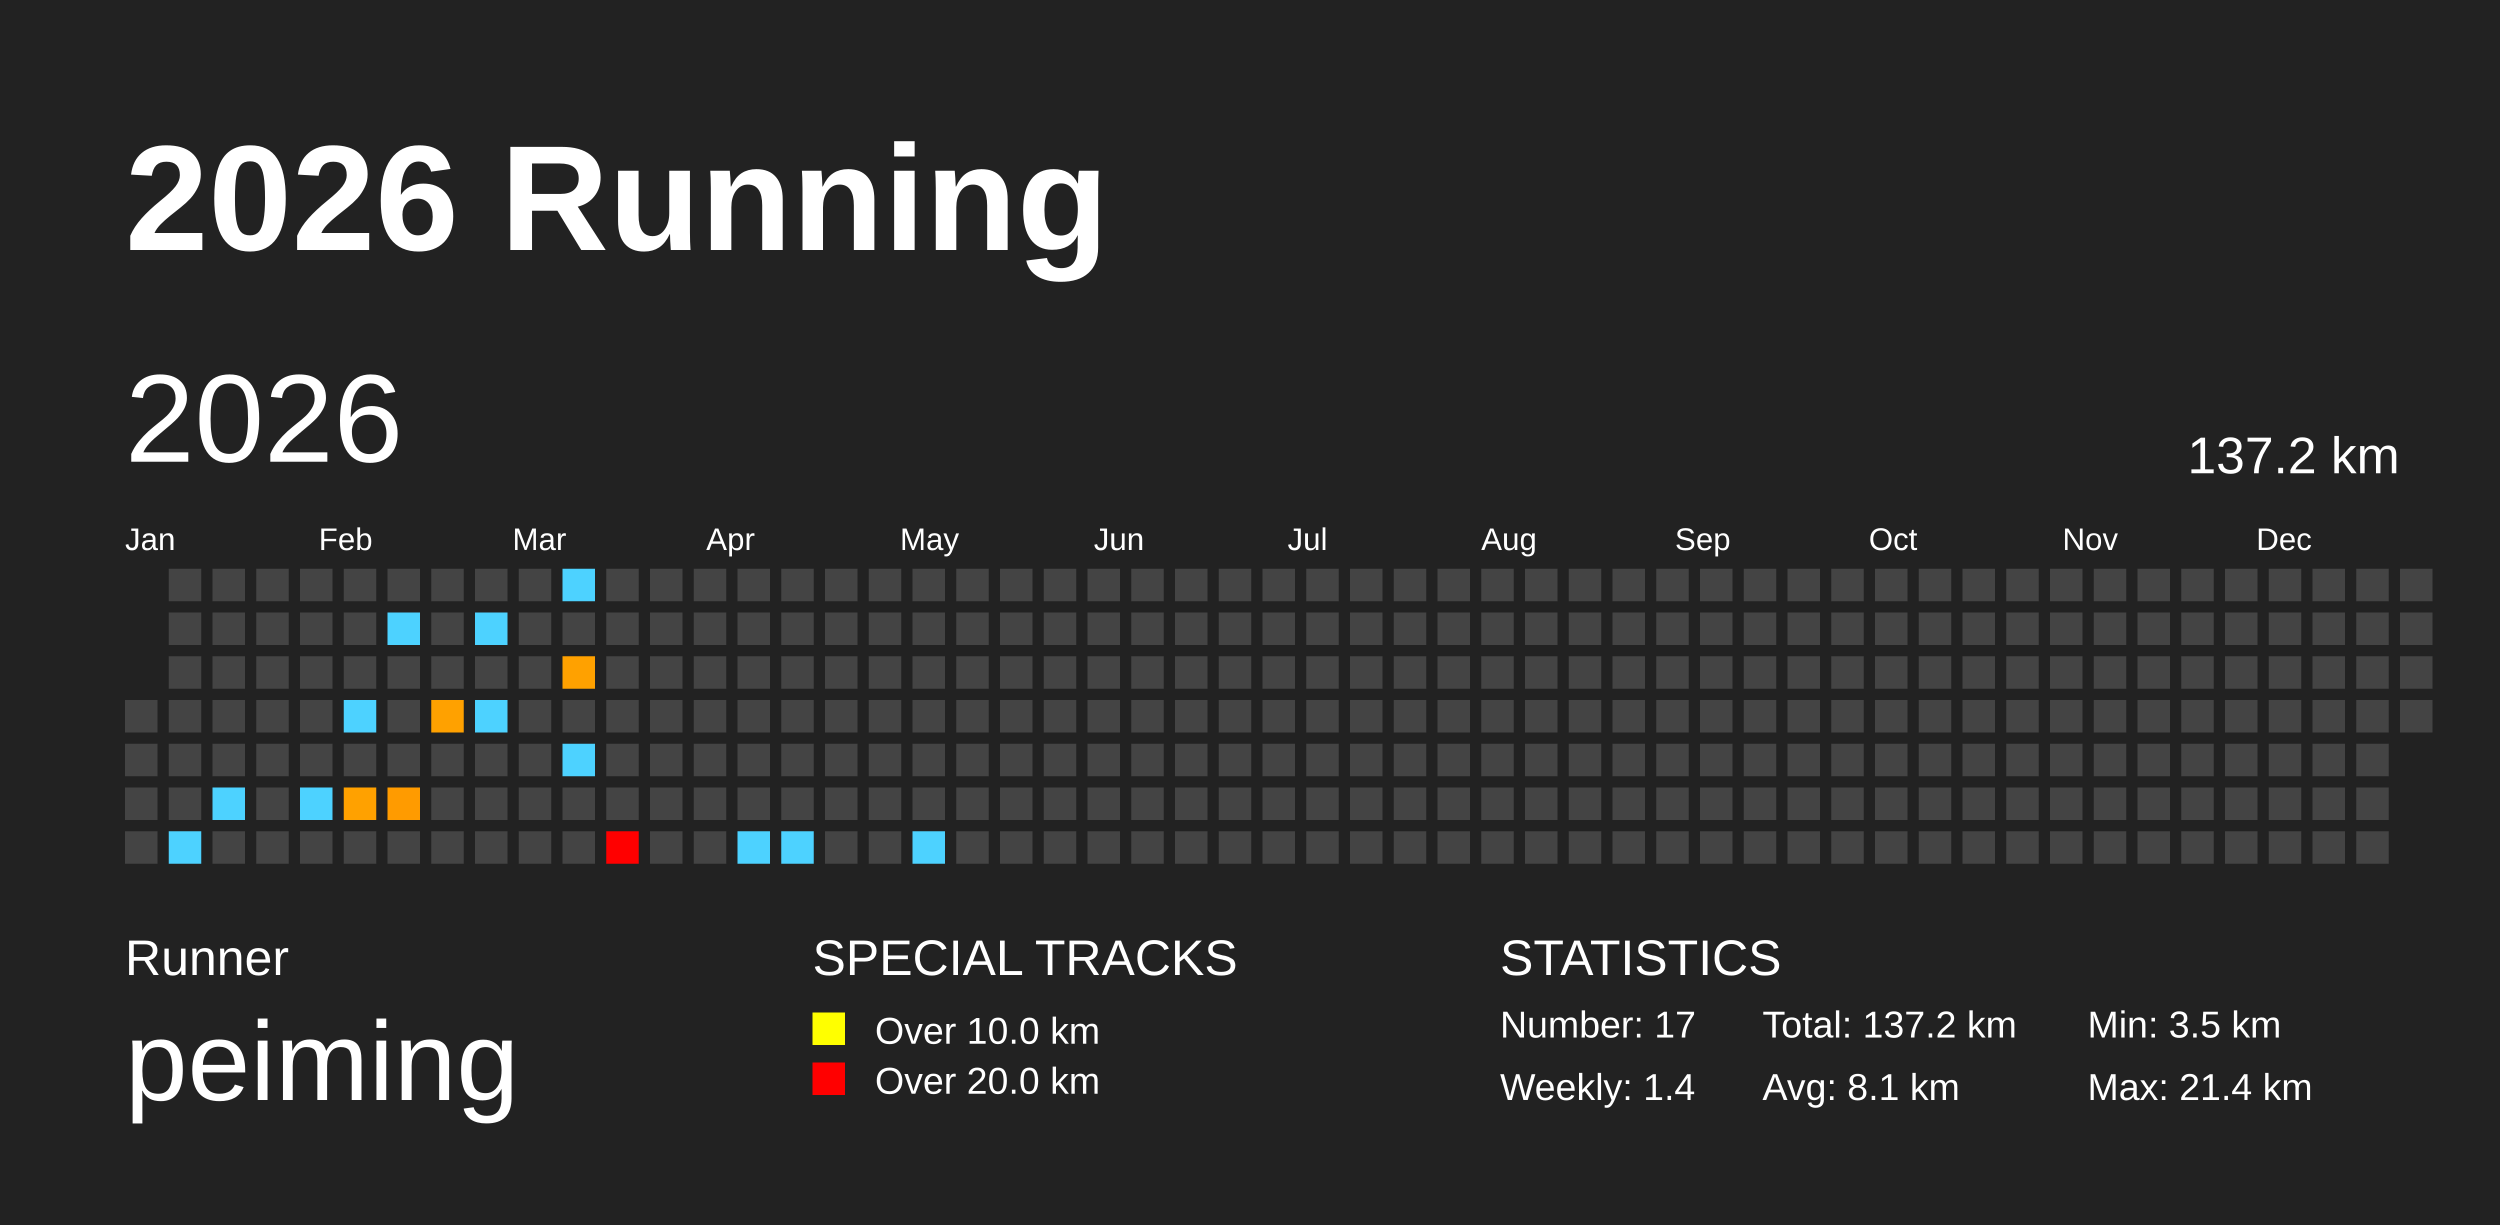
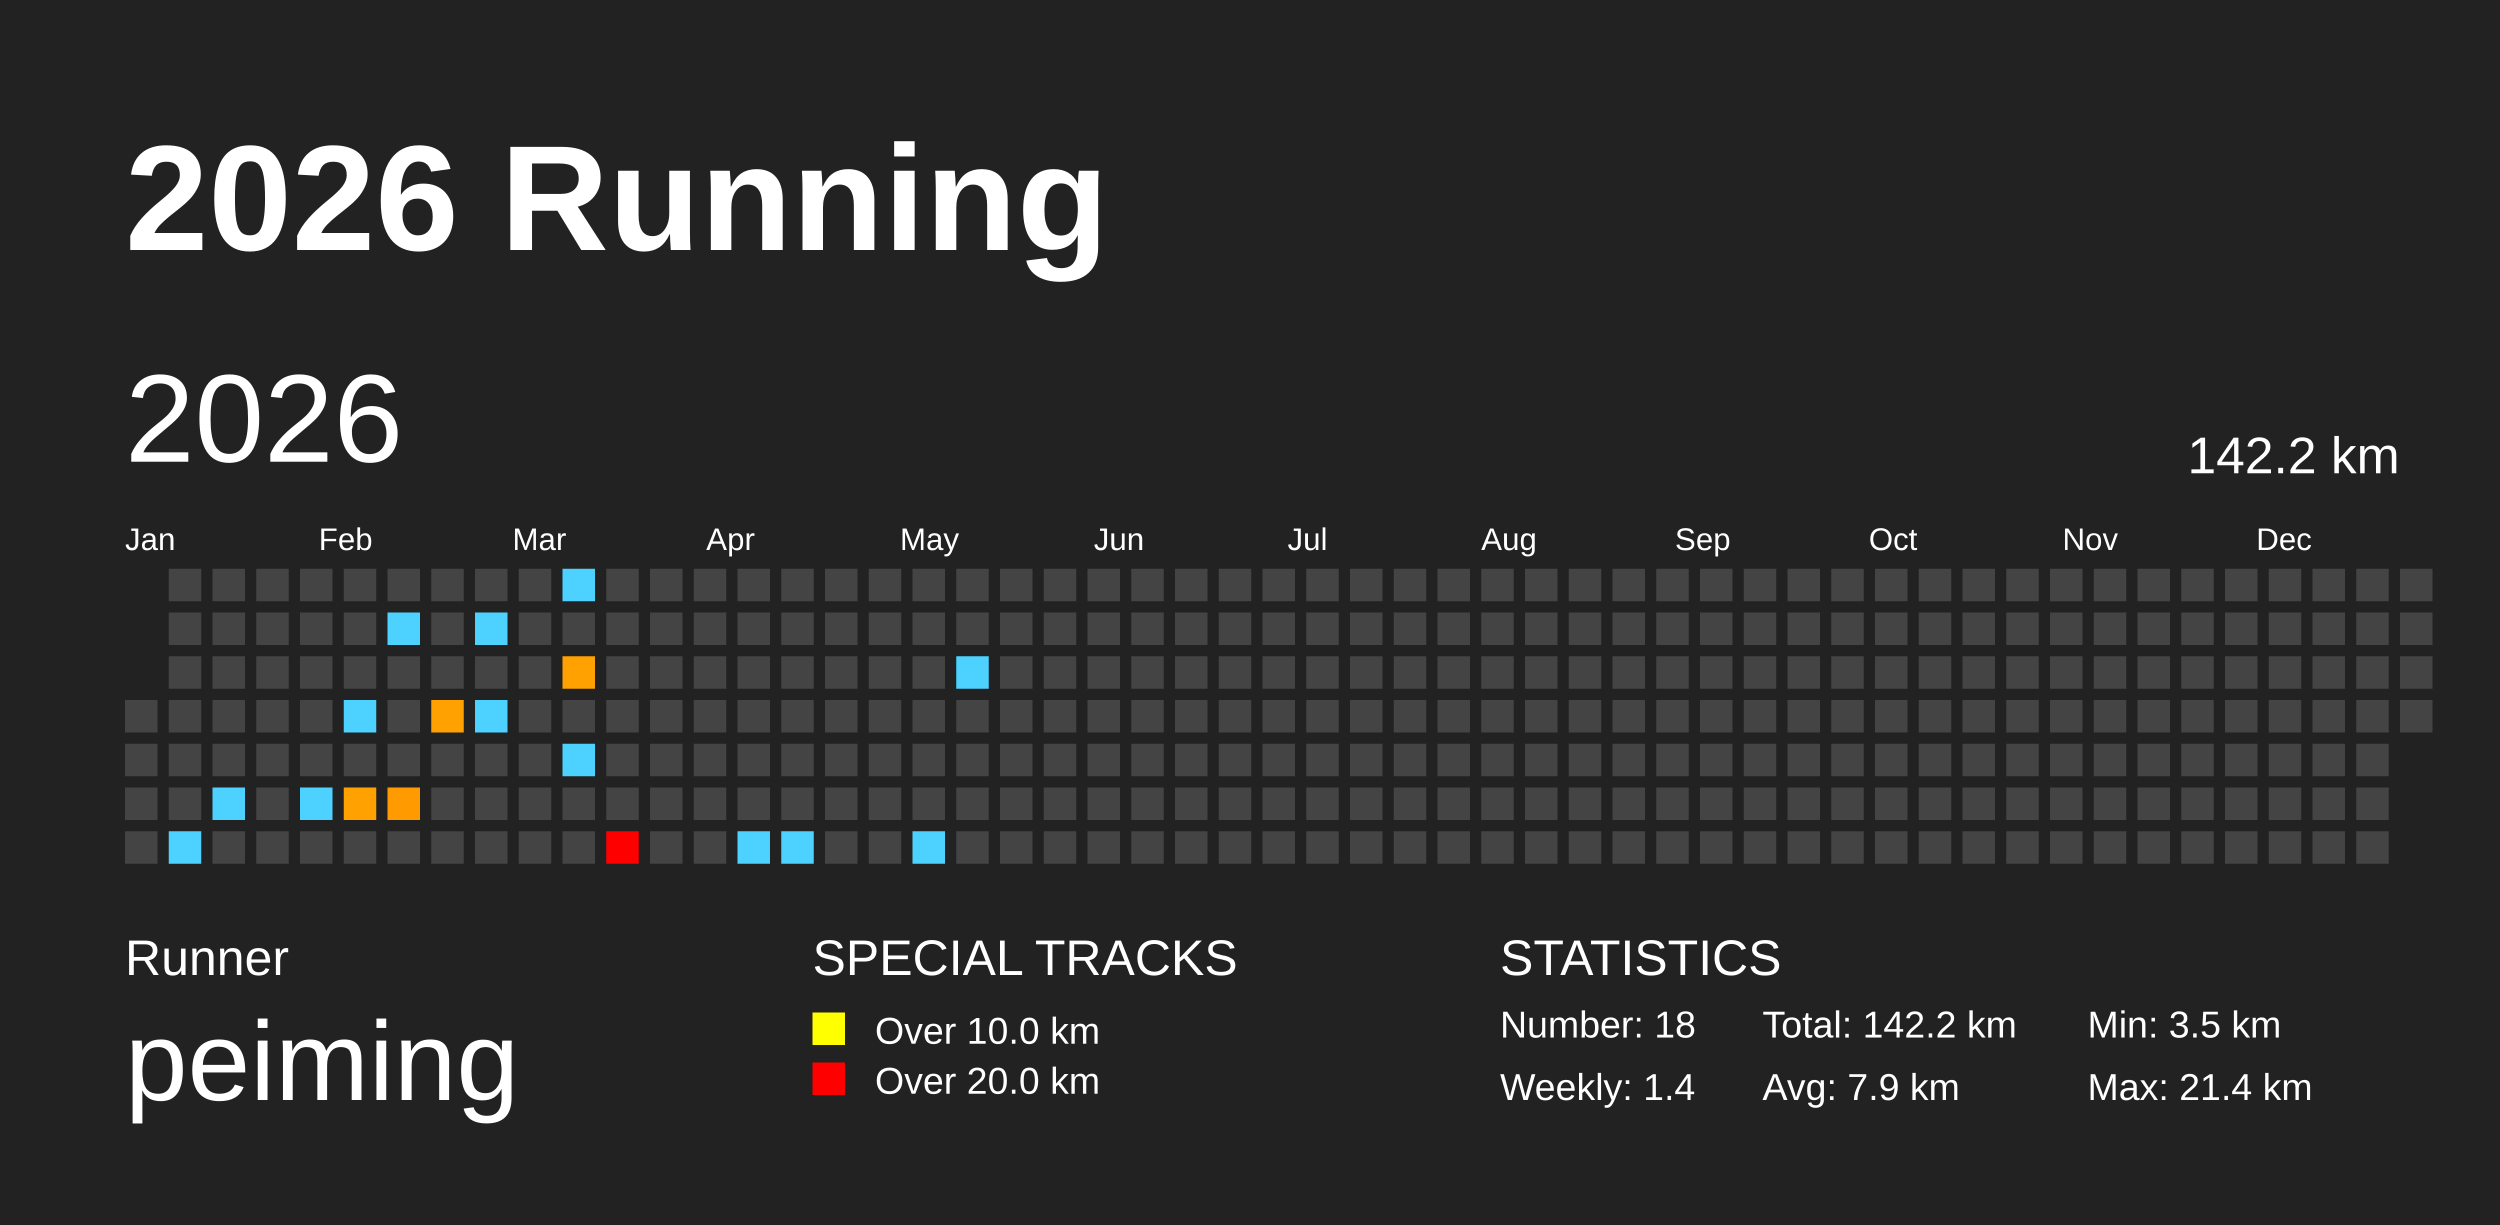
<svg xmlns="http://www.w3.org/2000/svg" baseProfile="full" height="98mm" version="1.1" viewBox="0,0,200,98" width="200mm">
  <defs />
  <rect fill="#222222" height="98" width="200" x="0" y="0" />
  <text fill="#FFFFFF" style="font-size:12px; font-family:Arial; font-weight:bold;" x="10" y="20">2026 Running</text>
  <text fill="#FFFFFF" style="font-size:4px; font-family:Arial" x="10" y="78">Runner</text>
  <text fill="#FFFFFF" style="font-size:9px; font-family:Arial" x="10" y="88">peiming</text>
  <text fill="#FFFFFF" style="font-size:4px; font-family:Arial" x="65" y="78">SPECIAL TRACKS</text>
  <rect fill="yellow" height="2.6" width="2.6" x="65" y="81" />
  <text fill="#FFFFFF" style="font-size:3px; font-family:Arial" x="70" y="83.5">Over 10.0 km</text>
  <rect fill="red" height="2.6" width="2.6" x="65" y="85" />
  <text fill="#FFFFFF" style="font-size:3px; font-family:Arial" x="70" y="87.5">Over 20.0 km</text>
  <text fill="#FFFFFF" style="font-size:4px; font-family:Arial" x="120" y="78">STATISTICS</text>
-   <text fill="#FFFFFF" style="font-size:3px; font-family:Arial" x="120" y="83">Number: 17</text>
+   <text fill="#FFFFFF" style="font-size:3px; font-family:Arial" x="120" y="83">Number: 18</text>
  <text fill="#FFFFFF" style="font-size:3px; font-family:Arial" x="120" y="88">Weekly: 1.4</text>
-   <text fill="#FFFFFF" style="font-size:3px; font-family:Arial" x="141" y="83">Total: 137.2 km</text>
-   <text fill="#FFFFFF" style="font-size:3px; font-family:Arial" x="141" y="88">Avg: 8.1 km</text>
+   <text fill="#FFFFFF" style="font-size:3px; font-family:Arial" x="141" y="83">Total: 142.2 km</text>
+   <text fill="#FFFFFF" style="font-size:3px; font-family:Arial" x="141" y="88">Avg: 7.9 km</text>
  <text fill="#FFFFFF" style="font-size:3px; font-family:Arial" x="167" y="83">Min: 3.5 km</text>
  <text fill="#FFFFFF" style="font-size:3px; font-family:Arial" x="167" y="88">Max: 21.4 km</text>
  <text dominant-baseline="hanging" fill="#FFFFFF" style="font-size:10.0px; font-family:Arial;" x="10" y="30">2026</text>
-   <text dominant-baseline="hanging" fill="#FFFFFF" style="font-size:4.125px; font-family:Arial;" x="175" y="35">137.2 km</text>
+   <text dominant-baseline="hanging" fill="#FFFFFF" style="font-size:4.125px; font-family:Arial;" x="175" y="35">142.2 km</text>
  <text fill="#FFFFFF" style="font-size:2.5px; font-family:Arial" x="10.0" y="44">Jan</text>
  <text fill="#FFFFFF" style="font-size:2.5px; font-family:Arial" x="25.5" y="44">Feb</text>
  <text fill="#FFFFFF" style="font-size:2.5px; font-family:Arial" x="41.0" y="44">Mar</text>
  <text fill="#FFFFFF" style="font-size:2.5px; font-family:Arial" x="56.5" y="44">Apr</text>
  <text fill="#FFFFFF" style="font-size:2.5px; font-family:Arial" x="72.0" y="44">May</text>
  <text fill="#FFFFFF" style="font-size:2.5px; font-family:Arial" x="87.5" y="44">Jun</text>
  <text fill="#FFFFFF" style="font-size:2.5px; font-family:Arial" x="103.0" y="44">Jul</text>
  <text fill="#FFFFFF" style="font-size:2.5px; font-family:Arial" x="118.5" y="44">Aug</text>
  <text fill="#FFFFFF" style="font-size:2.5px; font-family:Arial" x="134.0" y="44">Sep</text>
  <text fill="#FFFFFF" style="font-size:2.5px; font-family:Arial" x="149.5" y="44">Oct</text>
  <text fill="#FFFFFF" style="font-size:2.5px; font-family:Arial" x="165.0" y="44">Nov</text>
  <text fill="#FFFFFF" style="font-size:2.5px; font-family:Arial" x="180.5" y="44">Dec</text>
  <rect fill="#444444" height="2.6" width="2.6" x="10.0" y="56.0" />
  <rect fill="#444444" height="2.6" width="2.6" x="10.0" y="59.5" />
  <rect fill="#444444" height="2.6" width="2.6" x="10.0" y="63.0" />
  <rect fill="#444444" height="2.6" width="2.6" x="10.0" y="66.5" />
  <rect fill="#444444" height="2.6" width="2.6" x="13.5" y="45.5" />
  <rect fill="#444444" height="2.6" width="2.6" x="13.5" y="49.0" />
  <rect fill="#444444" height="2.6" width="2.6" x="13.5" y="52.5" />
  <rect fill="#444444" height="2.6" width="2.6" x="13.5" y="56.0" />
  <rect fill="#444444" height="2.6" width="2.6" x="13.5" y="59.5" />
  <rect fill="#444444" height="2.6" width="2.6" x="13.5" y="63.0" />
  <rect fill="#4dd2ff" height="2.6" width="2.6" x="13.5" y="66.5" />
  <rect fill="#444444" height="2.6" width="2.6" x="17.0" y="45.5" />
  <rect fill="#444444" height="2.6" width="2.6" x="17.0" y="49.0" />
  <rect fill="#444444" height="2.6" width="2.6" x="17.0" y="52.5" />
  <rect fill="#444444" height="2.6" width="2.6" x="17.0" y="56.0" />
  <rect fill="#444444" height="2.6" width="2.6" x="17.0" y="59.5" />
  <rect fill="#4dd2ff" height="2.6" width="2.6" x="17.0" y="63.0" />
  <rect fill="#444444" height="2.6" width="2.6" x="17.0" y="66.5" />
  <rect fill="#444444" height="2.6" width="2.6" x="20.5" y="45.5" />
  <rect fill="#444444" height="2.6" width="2.6" x="20.5" y="49.0" />
  <rect fill="#444444" height="2.6" width="2.6" x="20.5" y="52.5" />
  <rect fill="#444444" height="2.6" width="2.6" x="20.5" y="56.0" />
  <rect fill="#444444" height="2.6" width="2.6" x="20.5" y="59.5" />
  <rect fill="#444444" height="2.6" width="2.6" x="20.5" y="63.0" />
  <rect fill="#444444" height="2.6" width="2.6" x="20.5" y="66.5" />
  <rect fill="#444444" height="2.6" width="2.6" x="24.0" y="45.5" />
  <rect fill="#444444" height="2.6" width="2.6" x="24.0" y="49.0" />
  <rect fill="#444444" height="2.6" width="2.6" x="24.0" y="52.5" />
  <rect fill="#444444" height="2.6" width="2.6" x="24.0" y="56.0" />
  <rect fill="#444444" height="2.6" width="2.6" x="24.0" y="59.5" />
  <rect fill="#4dd2ff" height="2.6" width="2.6" x="24.0" y="63.0" />
  <rect fill="#444444" height="2.6" width="2.6" x="24.0" y="66.5" />
  <rect fill="#444444" height="2.6" width="2.6" x="27.5" y="45.5" />
  <rect fill="#444444" height="2.6" width="2.6" x="27.5" y="49.0" />
  <rect fill="#444444" height="2.6" width="2.6" x="27.5" y="52.5" />
  <rect fill="#4dd2ff" height="2.6" width="2.6" x="27.5" y="56.0" />
  <rect fill="#444444" height="2.6" width="2.6" x="27.5" y="59.5" />
  <rect fill="#ffa100" height="2.6" width="2.6" x="27.5" y="63.0" />
  <rect fill="#444444" height="2.6" width="2.6" x="27.5" y="66.5" />
  <rect fill="#444444" height="2.6" width="2.6" x="31.0" y="45.5" />
  <rect fill="#4dd2ff" height="2.6" width="2.6" x="31.0" y="49.0" />
  <rect fill="#444444" height="2.6" width="2.6" x="31.0" y="52.5" />
  <rect fill="#444444" height="2.6" width="2.6" x="31.0" y="56.0" />
  <rect fill="#444444" height="2.6" width="2.6" x="31.0" y="59.5" />
  <rect fill="#ff9b00" height="2.6" width="2.6" x="31.0" y="63.0" />
  <rect fill="#444444" height="2.6" width="2.6" x="31.0" y="66.5" />
  <rect fill="#444444" height="2.6" width="2.6" x="34.5" y="45.5" />
  <rect fill="#444444" height="2.6" width="2.6" x="34.5" y="49.0" />
  <rect fill="#444444" height="2.6" width="2.6" x="34.5" y="52.5" />
  <rect fill="#ffa100" height="2.6" width="2.6" x="34.5" y="56.0" />
  <rect fill="#444444" height="2.6" width="2.6" x="34.5" y="59.5" />
  <rect fill="#444444" height="2.6" width="2.6" x="34.5" y="63.0" />
  <rect fill="#444444" height="2.6" width="2.6" x="34.5" y="66.5" />
  <rect fill="#444444" height="2.6" width="2.6" x="38.0" y="45.5" />
  <rect fill="#4dd2ff" height="2.6" width="2.6" x="38.0" y="49.0" />
  <rect fill="#444444" height="2.6" width="2.6" x="38.0" y="52.5" />
  <rect fill="#4dd2ff" height="2.6" width="2.6" x="38.0" y="56.0" />
  <rect fill="#444444" height="2.6" width="2.6" x="38.0" y="59.5" />
  <rect fill="#444444" height="2.6" width="2.6" x="38.0" y="63.0" />
  <rect fill="#444444" height="2.6" width="2.6" x="38.0" y="66.5" />
  <rect fill="#444444" height="2.6" width="2.6" x="41.5" y="45.5" />
  <rect fill="#444444" height="2.6" width="2.6" x="41.5" y="49.0" />
  <rect fill="#444444" height="2.6" width="2.6" x="41.5" y="52.5" />
  <rect fill="#444444" height="2.6" width="2.6" x="41.5" y="56.0" />
  <rect fill="#444444" height="2.6" width="2.6" x="41.5" y="59.5" />
  <rect fill="#444444" height="2.6" width="2.6" x="41.5" y="63.0" />
  <rect fill="#444444" height="2.6" width="2.6" x="41.5" y="66.5" />
  <rect fill="#4dd2ff" height="2.6" width="2.6" x="45.0" y="45.5" />
  <rect fill="#444444" height="2.6" width="2.6" x="45.0" y="49.0" />
  <rect fill="#ffa100" height="2.6" width="2.6" x="45.0" y="52.5" />
  <rect fill="#444444" height="2.6" width="2.6" x="45.0" y="56.0" />
  <rect fill="#4dd2ff" height="2.6" width="2.6" x="45.0" y="59.5" />
  <rect fill="#444444" height="2.6" width="2.6" x="45.0" y="63.0" />
  <rect fill="#444444" height="2.6" width="2.6" x="45.0" y="66.5" />
  <rect fill="#444444" height="2.6" width="2.6" x="48.5" y="45.5" />
  <rect fill="#444444" height="2.6" width="2.6" x="48.5" y="49.0" />
  <rect fill="#444444" height="2.6" width="2.6" x="48.5" y="52.5" />
  <rect fill="#444444" height="2.6" width="2.6" x="48.5" y="56.0" />
  <rect fill="#444444" height="2.6" width="2.6" x="48.5" y="59.5" />
  <rect fill="#444444" height="2.6" width="2.6" x="48.5" y="63.0" />
  <rect fill="red" height="2.6" width="2.6" x="48.5" y="66.5" />
  <rect fill="#444444" height="2.6" width="2.6" x="52.0" y="45.5" />
  <rect fill="#444444" height="2.6" width="2.6" x="52.0" y="49.0" />
  <rect fill="#444444" height="2.6" width="2.6" x="52.0" y="52.5" />
  <rect fill="#444444" height="2.6" width="2.6" x="52.0" y="56.0" />
  <rect fill="#444444" height="2.6" width="2.6" x="52.0" y="59.5" />
  <rect fill="#444444" height="2.6" width="2.6" x="52.0" y="63.0" />
  <rect fill="#444444" height="2.6" width="2.6" x="52.0" y="66.5" />
  <rect fill="#444444" height="2.6" width="2.6" x="55.5" y="45.5" />
  <rect fill="#444444" height="2.6" width="2.6" x="55.5" y="49.0" />
  <rect fill="#444444" height="2.6" width="2.6" x="55.5" y="52.5" />
  <rect fill="#444444" height="2.6" width="2.6" x="55.5" y="56.0" />
  <rect fill="#444444" height="2.6" width="2.6" x="55.5" y="59.5" />
  <rect fill="#444444" height="2.6" width="2.6" x="55.5" y="63.0" />
  <rect fill="#444444" height="2.6" width="2.6" x="55.5" y="66.5" />
  <rect fill="#444444" height="2.6" width="2.6" x="59.0" y="45.5" />
  <rect fill="#444444" height="2.6" width="2.6" x="59.0" y="49.0" />
  <rect fill="#444444" height="2.6" width="2.6" x="59.0" y="52.5" />
  <rect fill="#444444" height="2.6" width="2.6" x="59.0" y="56.0" />
  <rect fill="#444444" height="2.6" width="2.6" x="59.0" y="59.5" />
  <rect fill="#444444" height="2.6" width="2.6" x="59.0" y="63.0" />
  <rect fill="#4dd2ff" height="2.6" width="2.6" x="59.0" y="66.5" />
  <rect fill="#444444" height="2.6" width="2.6" x="62.5" y="45.5" />
  <rect fill="#444444" height="2.6" width="2.6" x="62.5" y="49.0" />
  <rect fill="#444444" height="2.6" width="2.6" x="62.5" y="52.5" />
  <rect fill="#444444" height="2.6" width="2.6" x="62.5" y="56.0" />
  <rect fill="#444444" height="2.6" width="2.6" x="62.5" y="59.5" />
  <rect fill="#444444" height="2.6" width="2.6" x="62.5" y="63.0" />
  <rect fill="#4dd2ff" height="2.6" width="2.6" x="62.5" y="66.5" />
  <rect fill="#444444" height="2.6" width="2.6" x="66.0" y="45.5" />
  <rect fill="#444444" height="2.6" width="2.6" x="66.0" y="49.0" />
  <rect fill="#444444" height="2.6" width="2.6" x="66.0" y="52.5" />
  <rect fill="#444444" height="2.6" width="2.6" x="66.0" y="56.0" />
  <rect fill="#444444" height="2.6" width="2.6" x="66.0" y="59.5" />
  <rect fill="#444444" height="2.6" width="2.6" x="66.0" y="63.0" />
  <rect fill="#444444" height="2.6" width="2.6" x="66.0" y="66.5" />
  <rect fill="#444444" height="2.6" width="2.6" x="69.5" y="45.5" />
  <rect fill="#444444" height="2.6" width="2.6" x="69.5" y="49.0" />
  <rect fill="#444444" height="2.6" width="2.6" x="69.5" y="52.5" />
  <rect fill="#444444" height="2.6" width="2.6" x="69.5" y="56.0" />
  <rect fill="#444444" height="2.6" width="2.6" x="69.5" y="59.5" />
  <rect fill="#444444" height="2.6" width="2.6" x="69.5" y="63.0" />
  <rect fill="#444444" height="2.6" width="2.6" x="69.5" y="66.5" />
  <rect fill="#444444" height="2.6" width="2.6" x="73.0" y="45.5" />
  <rect fill="#444444" height="2.6" width="2.6" x="73.0" y="49.0" />
  <rect fill="#444444" height="2.6" width="2.6" x="73.0" y="52.5" />
  <rect fill="#444444" height="2.6" width="2.6" x="73.0" y="56.0" />
  <rect fill="#444444" height="2.6" width="2.6" x="73.0" y="59.5" />
  <rect fill="#444444" height="2.6" width="2.6" x="73.0" y="63.0" />
  <rect fill="#4dd2ff" height="2.6" width="2.6" x="73.0" y="66.5" />
  <rect fill="#444444" height="2.6" width="2.6" x="76.5" y="45.5" />
  <rect fill="#444444" height="2.6" width="2.6" x="76.5" y="49.0" />
-   <rect fill="#444444" height="2.6" width="2.6" x="76.5" y="52.5" />
+   <rect fill="#4dd2ff" height="2.6" width="2.6" x="76.5" y="52.5" />
  <rect fill="#444444" height="2.6" width="2.6" x="76.5" y="56.0" />
  <rect fill="#444444" height="2.6" width="2.6" x="76.5" y="59.5" />
  <rect fill="#444444" height="2.6" width="2.6" x="76.5" y="63.0" />
  <rect fill="#444444" height="2.6" width="2.6" x="76.5" y="66.5" />
  <rect fill="#444444" height="2.6" width="2.6" x="80.0" y="45.5" />
  <rect fill="#444444" height="2.6" width="2.6" x="80.0" y="49.0" />
  <rect fill="#444444" height="2.6" width="2.6" x="80.0" y="52.5" />
  <rect fill="#444444" height="2.6" width="2.6" x="80.0" y="56.0" />
  <rect fill="#444444" height="2.6" width="2.6" x="80.0" y="59.5" />
  <rect fill="#444444" height="2.6" width="2.6" x="80.0" y="63.0" />
  <rect fill="#444444" height="2.6" width="2.6" x="80.0" y="66.5" />
  <rect fill="#444444" height="2.6" width="2.6" x="83.5" y="45.5" />
  <rect fill="#444444" height="2.6" width="2.6" x="83.5" y="49.0" />
  <rect fill="#444444" height="2.6" width="2.6" x="83.5" y="52.5" />
  <rect fill="#444444" height="2.6" width="2.6" x="83.5" y="56.0" />
  <rect fill="#444444" height="2.6" width="2.6" x="83.5" y="59.5" />
  <rect fill="#444444" height="2.6" width="2.6" x="83.5" y="63.0" />
  <rect fill="#444444" height="2.6" width="2.6" x="83.5" y="66.5" />
  <rect fill="#444444" height="2.6" width="2.6" x="87.0" y="45.5" />
  <rect fill="#444444" height="2.6" width="2.6" x="87.0" y="49.0" />
  <rect fill="#444444" height="2.6" width="2.6" x="87.0" y="52.5" />
  <rect fill="#444444" height="2.6" width="2.6" x="87.0" y="56.0" />
  <rect fill="#444444" height="2.6" width="2.6" x="87.0" y="59.5" />
  <rect fill="#444444" height="2.6" width="2.6" x="87.0" y="63.0" />
  <rect fill="#444444" height="2.6" width="2.6" x="87.0" y="66.5" />
  <rect fill="#444444" height="2.6" width="2.6" x="90.5" y="45.5" />
  <rect fill="#444444" height="2.6" width="2.6" x="90.5" y="49.0" />
  <rect fill="#444444" height="2.6" width="2.6" x="90.5" y="52.5" />
  <rect fill="#444444" height="2.6" width="2.6" x="90.5" y="56.0" />
  <rect fill="#444444" height="2.6" width="2.6" x="90.5" y="59.5" />
  <rect fill="#444444" height="2.6" width="2.6" x="90.5" y="63.0" />
  <rect fill="#444444" height="2.6" width="2.6" x="90.5" y="66.5" />
  <rect fill="#444444" height="2.6" width="2.6" x="94.0" y="45.5" />
  <rect fill="#444444" height="2.6" width="2.6" x="94.0" y="49.0" />
  <rect fill="#444444" height="2.6" width="2.6" x="94.0" y="52.5" />
  <rect fill="#444444" height="2.6" width="2.6" x="94.0" y="56.0" />
  <rect fill="#444444" height="2.6" width="2.6" x="94.0" y="59.5" />
  <rect fill="#444444" height="2.6" width="2.6" x="94.0" y="63.0" />
  <rect fill="#444444" height="2.6" width="2.6" x="94.0" y="66.5" />
  <rect fill="#444444" height="2.6" width="2.6" x="97.5" y="45.5" />
  <rect fill="#444444" height="2.6" width="2.6" x="97.5" y="49.0" />
  <rect fill="#444444" height="2.6" width="2.6" x="97.5" y="52.5" />
  <rect fill="#444444" height="2.6" width="2.6" x="97.5" y="56.0" />
  <rect fill="#444444" height="2.6" width="2.6" x="97.5" y="59.5" />
  <rect fill="#444444" height="2.6" width="2.6" x="97.5" y="63.0" />
  <rect fill="#444444" height="2.6" width="2.6" x="97.5" y="66.5" />
  <rect fill="#444444" height="2.6" width="2.6" x="101.0" y="45.5" />
  <rect fill="#444444" height="2.6" width="2.6" x="101.0" y="49.0" />
  <rect fill="#444444" height="2.6" width="2.6" x="101.0" y="52.5" />
  <rect fill="#444444" height="2.6" width="2.6" x="101.0" y="56.0" />
  <rect fill="#444444" height="2.6" width="2.6" x="101.0" y="59.5" />
  <rect fill="#444444" height="2.6" width="2.6" x="101.0" y="63.0" />
  <rect fill="#444444" height="2.6" width="2.6" x="101.0" y="66.5" />
  <rect fill="#444444" height="2.6" width="2.6" x="104.5" y="45.5" />
  <rect fill="#444444" height="2.6" width="2.6" x="104.5" y="49.0" />
  <rect fill="#444444" height="2.6" width="2.6" x="104.5" y="52.5" />
  <rect fill="#444444" height="2.6" width="2.6" x="104.5" y="56.0" />
  <rect fill="#444444" height="2.6" width="2.6" x="104.5" y="59.5" />
  <rect fill="#444444" height="2.6" width="2.6" x="104.5" y="63.0" />
  <rect fill="#444444" height="2.6" width="2.6" x="104.5" y="66.5" />
  <rect fill="#444444" height="2.6" width="2.6" x="108.0" y="45.5" />
  <rect fill="#444444" height="2.6" width="2.6" x="108.0" y="49.0" />
  <rect fill="#444444" height="2.6" width="2.6" x="108.0" y="52.5" />
  <rect fill="#444444" height="2.6" width="2.6" x="108.0" y="56.0" />
  <rect fill="#444444" height="2.6" width="2.6" x="108.0" y="59.5" />
  <rect fill="#444444" height="2.6" width="2.6" x="108.0" y="63.0" />
  <rect fill="#444444" height="2.6" width="2.6" x="108.0" y="66.5" />
  <rect fill="#444444" height="2.6" width="2.6" x="111.5" y="45.5" />
  <rect fill="#444444" height="2.6" width="2.6" x="111.5" y="49.0" />
  <rect fill="#444444" height="2.6" width="2.6" x="111.5" y="52.5" />
  <rect fill="#444444" height="2.6" width="2.6" x="111.5" y="56.0" />
  <rect fill="#444444" height="2.6" width="2.6" x="111.5" y="59.5" />
  <rect fill="#444444" height="2.6" width="2.6" x="111.5" y="63.0" />
  <rect fill="#444444" height="2.6" width="2.6" x="111.5" y="66.5" />
  <rect fill="#444444" height="2.6" width="2.6" x="115.0" y="45.5" />
  <rect fill="#444444" height="2.6" width="2.6" x="115.0" y="49.0" />
  <rect fill="#444444" height="2.6" width="2.6" x="115.0" y="52.5" />
  <rect fill="#444444" height="2.6" width="2.6" x="115.0" y="56.0" />
  <rect fill="#444444" height="2.6" width="2.6" x="115.0" y="59.5" />
  <rect fill="#444444" height="2.6" width="2.6" x="115.0" y="63.0" />
  <rect fill="#444444" height="2.6" width="2.6" x="115.0" y="66.5" />
  <rect fill="#444444" height="2.6" width="2.6" x="118.5" y="45.5" />
  <rect fill="#444444" height="2.6" width="2.6" x="118.5" y="49.0" />
  <rect fill="#444444" height="2.6" width="2.6" x="118.5" y="52.5" />
  <rect fill="#444444" height="2.6" width="2.6" x="118.5" y="56.0" />
  <rect fill="#444444" height="2.6" width="2.6" x="118.5" y="59.5" />
  <rect fill="#444444" height="2.6" width="2.6" x="118.5" y="63.0" />
  <rect fill="#444444" height="2.6" width="2.6" x="118.5" y="66.5" />
  <rect fill="#444444" height="2.6" width="2.6" x="122.0" y="45.5" />
  <rect fill="#444444" height="2.6" width="2.6" x="122.0" y="49.0" />
  <rect fill="#444444" height="2.6" width="2.6" x="122.0" y="52.5" />
  <rect fill="#444444" height="2.6" width="2.6" x="122.0" y="56.0" />
  <rect fill="#444444" height="2.6" width="2.6" x="122.0" y="59.5" />
  <rect fill="#444444" height="2.6" width="2.6" x="122.0" y="63.0" />
  <rect fill="#444444" height="2.6" width="2.6" x="122.0" y="66.5" />
  <rect fill="#444444" height="2.6" width="2.6" x="125.5" y="45.5" />
  <rect fill="#444444" height="2.6" width="2.6" x="125.5" y="49.0" />
  <rect fill="#444444" height="2.6" width="2.6" x="125.5" y="52.5" />
  <rect fill="#444444" height="2.6" width="2.6" x="125.5" y="56.0" />
  <rect fill="#444444" height="2.6" width="2.6" x="125.5" y="59.5" />
  <rect fill="#444444" height="2.6" width="2.6" x="125.5" y="63.0" />
  <rect fill="#444444" height="2.6" width="2.6" x="125.5" y="66.5" />
  <rect fill="#444444" height="2.6" width="2.6" x="129.0" y="45.5" />
  <rect fill="#444444" height="2.6" width="2.6" x="129.0" y="49.0" />
  <rect fill="#444444" height="2.6" width="2.6" x="129.0" y="52.5" />
  <rect fill="#444444" height="2.6" width="2.6" x="129.0" y="56.0" />
  <rect fill="#444444" height="2.6" width="2.6" x="129.0" y="59.5" />
  <rect fill="#444444" height="2.6" width="2.6" x="129.0" y="63.0" />
  <rect fill="#444444" height="2.6" width="2.6" x="129.0" y="66.5" />
  <rect fill="#444444" height="2.6" width="2.6" x="132.5" y="45.5" />
  <rect fill="#444444" height="2.6" width="2.6" x="132.5" y="49.0" />
  <rect fill="#444444" height="2.6" width="2.6" x="132.5" y="52.5" />
  <rect fill="#444444" height="2.6" width="2.6" x="132.5" y="56.0" />
  <rect fill="#444444" height="2.6" width="2.6" x="132.5" y="59.5" />
  <rect fill="#444444" height="2.6" width="2.6" x="132.5" y="63.0" />
  <rect fill="#444444" height="2.6" width="2.6" x="132.5" y="66.5" />
  <rect fill="#444444" height="2.6" width="2.6" x="136.0" y="45.5" />
  <rect fill="#444444" height="2.6" width="2.6" x="136.0" y="49.0" />
  <rect fill="#444444" height="2.6" width="2.6" x="136.0" y="52.5" />
  <rect fill="#444444" height="2.6" width="2.6" x="136.0" y="56.0" />
  <rect fill="#444444" height="2.6" width="2.6" x="136.0" y="59.5" />
  <rect fill="#444444" height="2.6" width="2.6" x="136.0" y="63.0" />
  <rect fill="#444444" height="2.6" width="2.6" x="136.0" y="66.5" />
  <rect fill="#444444" height="2.6" width="2.6" x="139.5" y="45.5" />
  <rect fill="#444444" height="2.6" width="2.6" x="139.5" y="49.0" />
  <rect fill="#444444" height="2.6" width="2.6" x="139.5" y="52.5" />
  <rect fill="#444444" height="2.6" width="2.6" x="139.5" y="56.0" />
  <rect fill="#444444" height="2.6" width="2.6" x="139.5" y="59.5" />
  <rect fill="#444444" height="2.6" width="2.6" x="139.5" y="63.0" />
  <rect fill="#444444" height="2.6" width="2.6" x="139.5" y="66.5" />
  <rect fill="#444444" height="2.6" width="2.6" x="143.0" y="45.5" />
  <rect fill="#444444" height="2.6" width="2.6" x="143.0" y="49.0" />
  <rect fill="#444444" height="2.6" width="2.6" x="143.0" y="52.5" />
  <rect fill="#444444" height="2.6" width="2.6" x="143.0" y="56.0" />
  <rect fill="#444444" height="2.6" width="2.6" x="143.0" y="59.5" />
  <rect fill="#444444" height="2.6" width="2.6" x="143.0" y="63.0" />
  <rect fill="#444444" height="2.6" width="2.6" x="143.0" y="66.5" />
  <rect fill="#444444" height="2.6" width="2.6" x="146.5" y="45.5" />
  <rect fill="#444444" height="2.6" width="2.6" x="146.5" y="49.0" />
  <rect fill="#444444" height="2.6" width="2.6" x="146.5" y="52.5" />
  <rect fill="#444444" height="2.6" width="2.6" x="146.5" y="56.0" />
  <rect fill="#444444" height="2.6" width="2.6" x="146.5" y="59.5" />
  <rect fill="#444444" height="2.6" width="2.6" x="146.5" y="63.0" />
  <rect fill="#444444" height="2.6" width="2.6" x="146.5" y="66.5" />
  <rect fill="#444444" height="2.6" width="2.6" x="150.0" y="45.5" />
  <rect fill="#444444" height="2.6" width="2.6" x="150.0" y="49.0" />
  <rect fill="#444444" height="2.6" width="2.6" x="150.0" y="52.5" />
  <rect fill="#444444" height="2.6" width="2.6" x="150.0" y="56.0" />
  <rect fill="#444444" height="2.6" width="2.6" x="150.0" y="59.5" />
  <rect fill="#444444" height="2.6" width="2.6" x="150.0" y="63.0" />
  <rect fill="#444444" height="2.6" width="2.6" x="150.0" y="66.5" />
  <rect fill="#444444" height="2.6" width="2.6" x="153.5" y="45.5" />
  <rect fill="#444444" height="2.6" width="2.6" x="153.5" y="49.0" />
  <rect fill="#444444" height="2.6" width="2.6" x="153.5" y="52.5" />
  <rect fill="#444444" height="2.6" width="2.6" x="153.5" y="56.0" />
  <rect fill="#444444" height="2.6" width="2.6" x="153.5" y="59.5" />
  <rect fill="#444444" height="2.6" width="2.6" x="153.5" y="63.0" />
  <rect fill="#444444" height="2.6" width="2.6" x="153.5" y="66.5" />
  <rect fill="#444444" height="2.6" width="2.6" x="157.0" y="45.5" />
  <rect fill="#444444" height="2.6" width="2.6" x="157.0" y="49.0" />
  <rect fill="#444444" height="2.6" width="2.6" x="157.0" y="52.5" />
  <rect fill="#444444" height="2.6" width="2.6" x="157.0" y="56.0" />
  <rect fill="#444444" height="2.6" width="2.6" x="157.0" y="59.5" />
  <rect fill="#444444" height="2.6" width="2.6" x="157.0" y="63.0" />
  <rect fill="#444444" height="2.6" width="2.6" x="157.0" y="66.5" />
  <rect fill="#444444" height="2.6" width="2.6" x="160.5" y="45.5" />
  <rect fill="#444444" height="2.6" width="2.6" x="160.5" y="49.0" />
  <rect fill="#444444" height="2.6" width="2.6" x="160.5" y="52.5" />
  <rect fill="#444444" height="2.6" width="2.6" x="160.5" y="56.0" />
  <rect fill="#444444" height="2.6" width="2.6" x="160.5" y="59.5" />
  <rect fill="#444444" height="2.6" width="2.6" x="160.5" y="63.0" />
  <rect fill="#444444" height="2.6" width="2.6" x="160.5" y="66.5" />
  <rect fill="#444444" height="2.6" width="2.6" x="164.0" y="45.5" />
  <rect fill="#444444" height="2.6" width="2.6" x="164.0" y="49.0" />
  <rect fill="#444444" height="2.6" width="2.6" x="164.0" y="52.5" />
  <rect fill="#444444" height="2.6" width="2.6" x="164.0" y="56.0" />
  <rect fill="#444444" height="2.6" width="2.6" x="164.0" y="59.5" />
  <rect fill="#444444" height="2.6" width="2.6" x="164.0" y="63.0" />
  <rect fill="#444444" height="2.6" width="2.6" x="164.0" y="66.5" />
  <rect fill="#444444" height="2.6" width="2.6" x="167.5" y="45.5" />
  <rect fill="#444444" height="2.6" width="2.6" x="167.5" y="49.0" />
  <rect fill="#444444" height="2.6" width="2.6" x="167.5" y="52.5" />
  <rect fill="#444444" height="2.6" width="2.6" x="167.5" y="56.0" />
  <rect fill="#444444" height="2.6" width="2.6" x="167.5" y="59.5" />
  <rect fill="#444444" height="2.6" width="2.6" x="167.5" y="63.0" />
  <rect fill="#444444" height="2.6" width="2.6" x="167.5" y="66.5" />
  <rect fill="#444444" height="2.6" width="2.6" x="171.0" y="45.5" />
  <rect fill="#444444" height="2.6" width="2.6" x="171.0" y="49.0" />
  <rect fill="#444444" height="2.6" width="2.6" x="171.0" y="52.5" />
  <rect fill="#444444" height="2.6" width="2.6" x="171.0" y="56.0" />
  <rect fill="#444444" height="2.6" width="2.6" x="171.0" y="59.5" />
  <rect fill="#444444" height="2.6" width="2.6" x="171.0" y="63.0" />
  <rect fill="#444444" height="2.6" width="2.6" x="171.0" y="66.5" />
  <rect fill="#444444" height="2.6" width="2.6" x="174.5" y="45.5" />
  <rect fill="#444444" height="2.6" width="2.6" x="174.5" y="49.0" />
  <rect fill="#444444" height="2.6" width="2.6" x="174.5" y="52.5" />
  <rect fill="#444444" height="2.6" width="2.6" x="174.5" y="56.0" />
  <rect fill="#444444" height="2.6" width="2.6" x="174.5" y="59.5" />
  <rect fill="#444444" height="2.6" width="2.6" x="174.5" y="63.0" />
  <rect fill="#444444" height="2.6" width="2.6" x="174.5" y="66.5" />
  <rect fill="#444444" height="2.6" width="2.6" x="178.0" y="45.5" />
  <rect fill="#444444" height="2.6" width="2.6" x="178.0" y="49.0" />
  <rect fill="#444444" height="2.6" width="2.6" x="178.0" y="52.5" />
  <rect fill="#444444" height="2.6" width="2.6" x="178.0" y="56.0" />
  <rect fill="#444444" height="2.6" width="2.6" x="178.0" y="59.5" />
  <rect fill="#444444" height="2.6" width="2.6" x="178.0" y="63.0" />
  <rect fill="#444444" height="2.6" width="2.6" x="178.0" y="66.5" />
  <rect fill="#444444" height="2.6" width="2.6" x="181.5" y="45.5" />
  <rect fill="#444444" height="2.6" width="2.6" x="181.5" y="49.0" />
  <rect fill="#444444" height="2.6" width="2.6" x="181.5" y="52.5" />
  <rect fill="#444444" height="2.6" width="2.6" x="181.5" y="56.0" />
  <rect fill="#444444" height="2.6" width="2.6" x="181.5" y="59.5" />
  <rect fill="#444444" height="2.6" width="2.6" x="181.5" y="63.0" />
  <rect fill="#444444" height="2.6" width="2.6" x="181.5" y="66.5" />
  <rect fill="#444444" height="2.6" width="2.6" x="185.0" y="45.5" />
  <rect fill="#444444" height="2.6" width="2.6" x="185.0" y="49.0" />
  <rect fill="#444444" height="2.6" width="2.6" x="185.0" y="52.5" />
  <rect fill="#444444" height="2.6" width="2.6" x="185.0" y="56.0" />
  <rect fill="#444444" height="2.6" width="2.6" x="185.0" y="59.5" />
  <rect fill="#444444" height="2.6" width="2.6" x="185.0" y="63.0" />
  <rect fill="#444444" height="2.6" width="2.6" x="185.0" y="66.5" />
  <rect fill="#444444" height="2.6" width="2.6" x="188.5" y="45.5" />
  <rect fill="#444444" height="2.6" width="2.6" x="188.5" y="49.0" />
  <rect fill="#444444" height="2.6" width="2.6" x="188.5" y="52.5" />
  <rect fill="#444444" height="2.6" width="2.6" x="188.5" y="56.0" />
  <rect fill="#444444" height="2.6" width="2.6" x="188.5" y="59.5" />
  <rect fill="#444444" height="2.6" width="2.6" x="188.5" y="63.0" />
  <rect fill="#444444" height="2.6" width="2.6" x="188.5" y="66.5" />
  <rect fill="#444444" height="2.6" width="2.6" x="192.0" y="45.5" />
  <rect fill="#444444" height="2.6" width="2.6" x="192.0" y="49.0" />
  <rect fill="#444444" height="2.6" width="2.6" x="192.0" y="52.5" />
  <rect fill="#444444" height="2.6" width="2.6" x="192.0" y="56.0" />
</svg>
